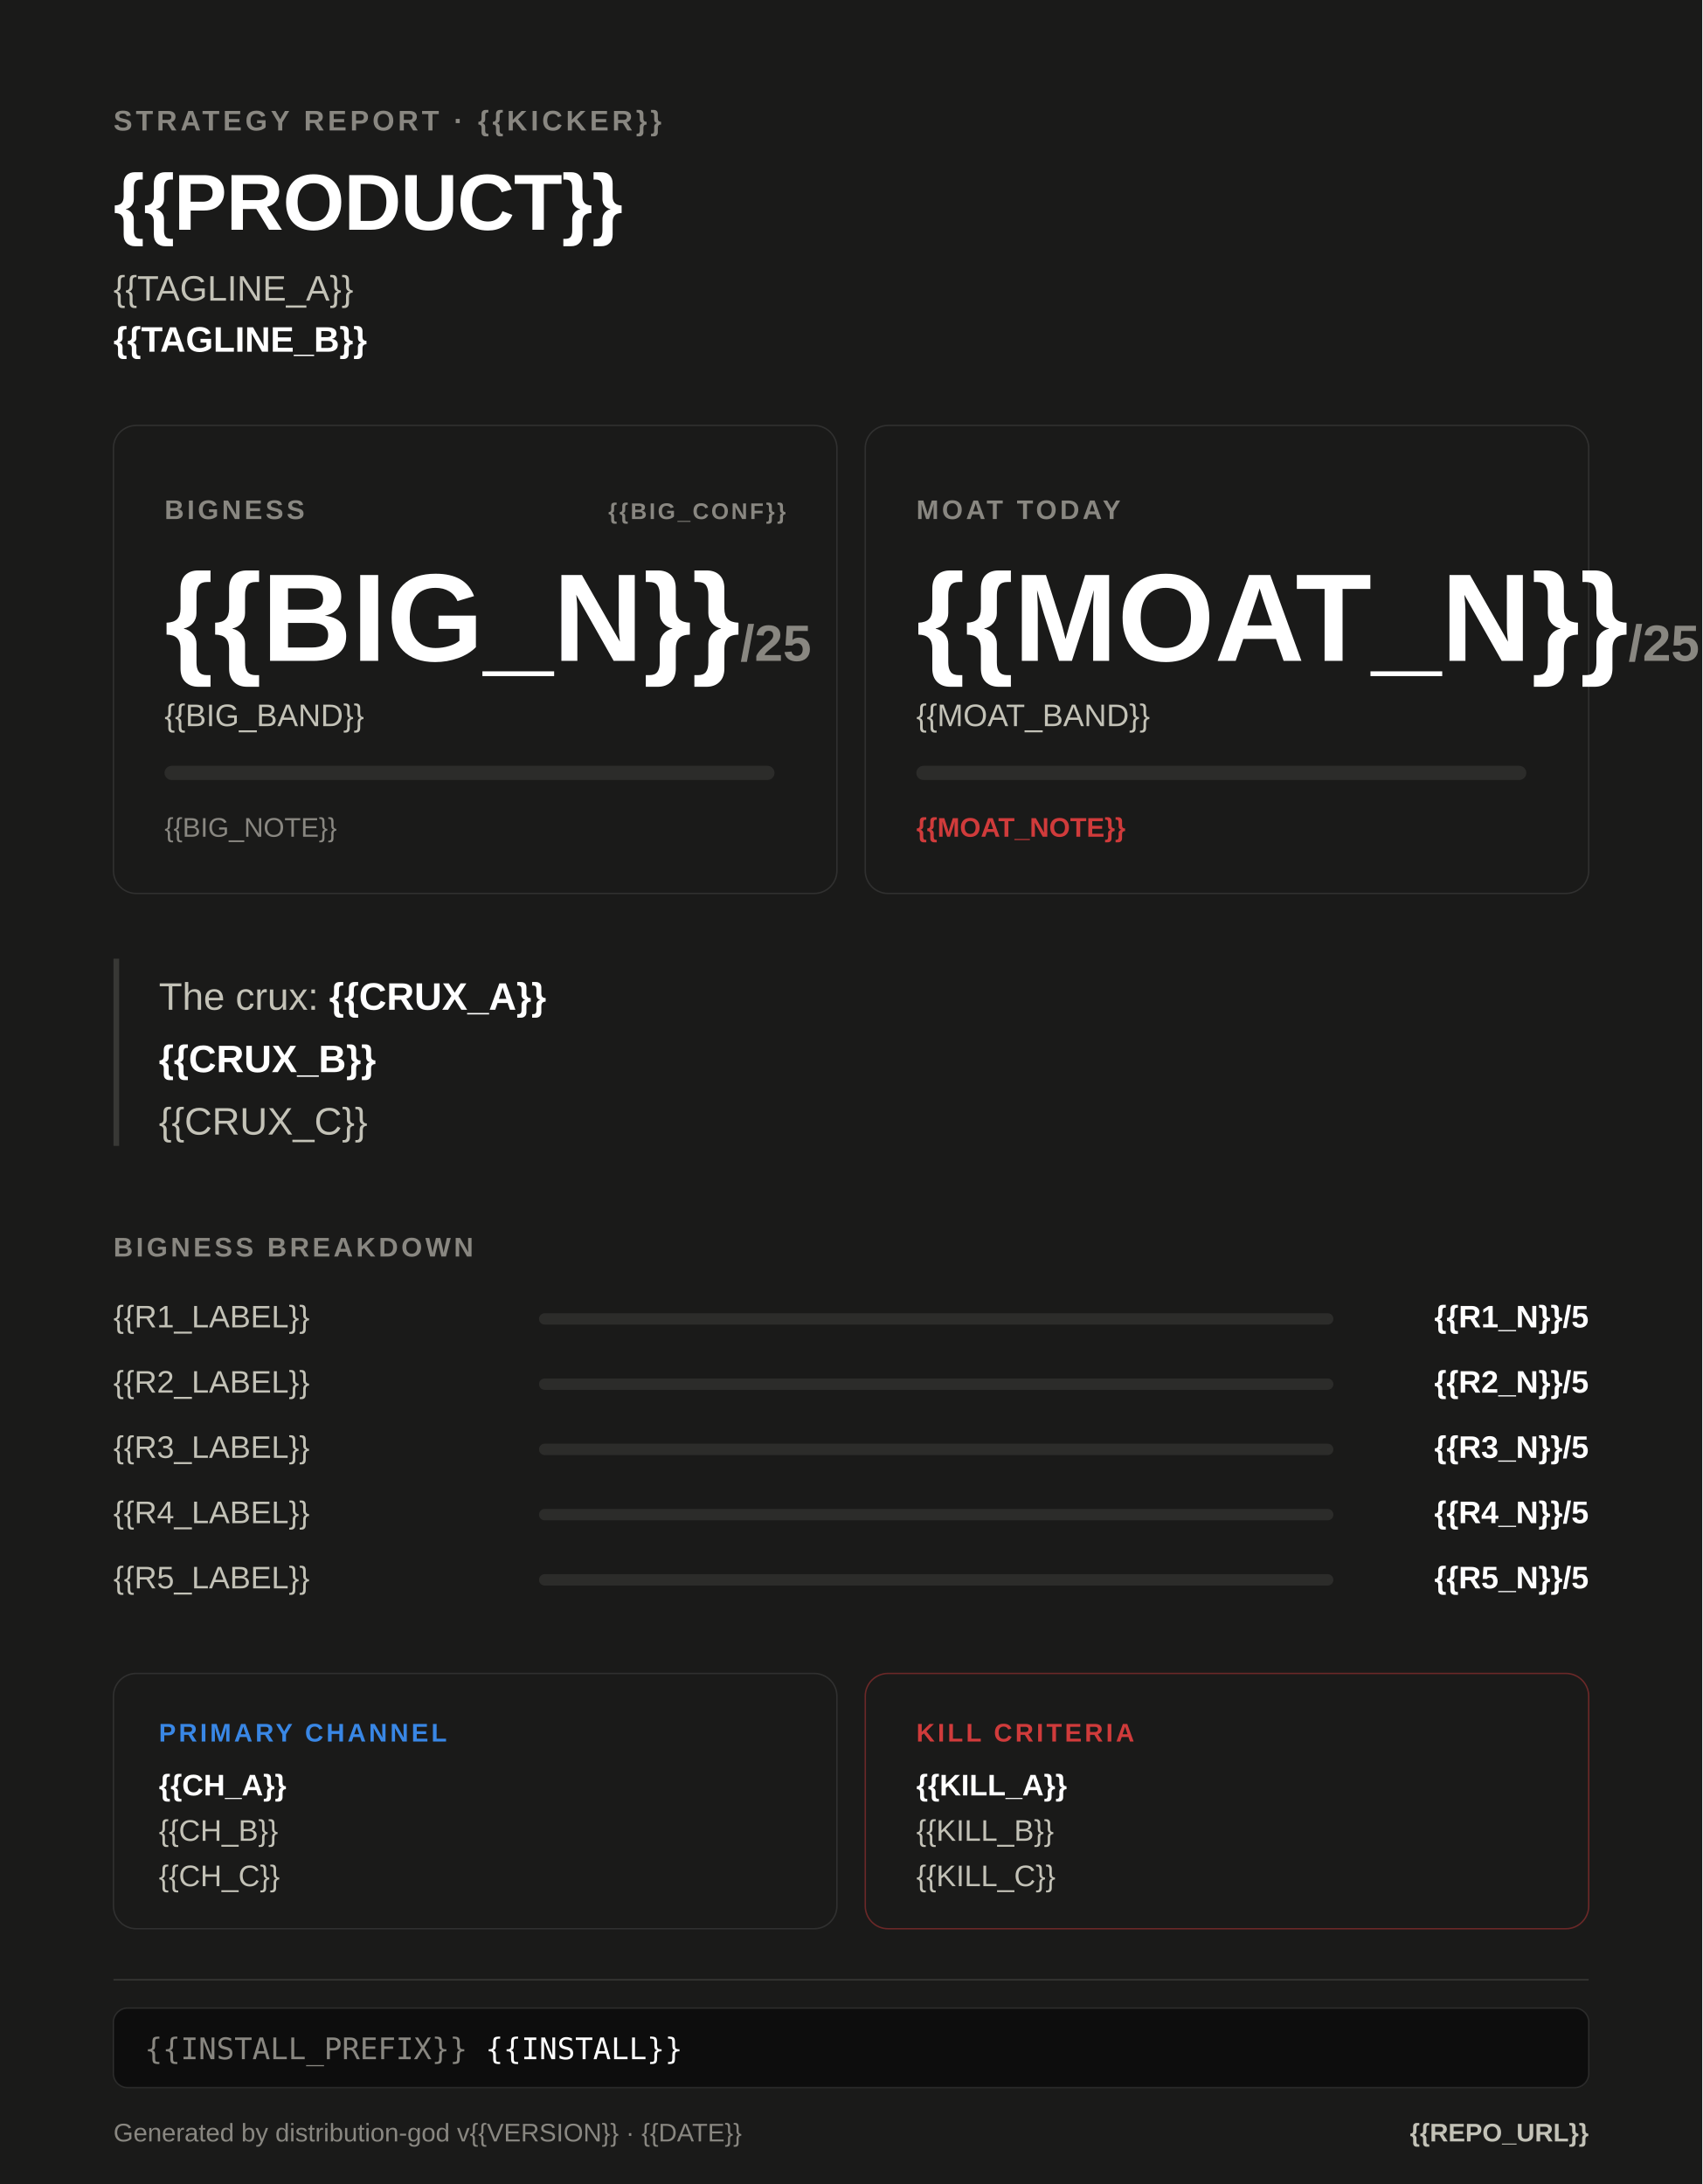
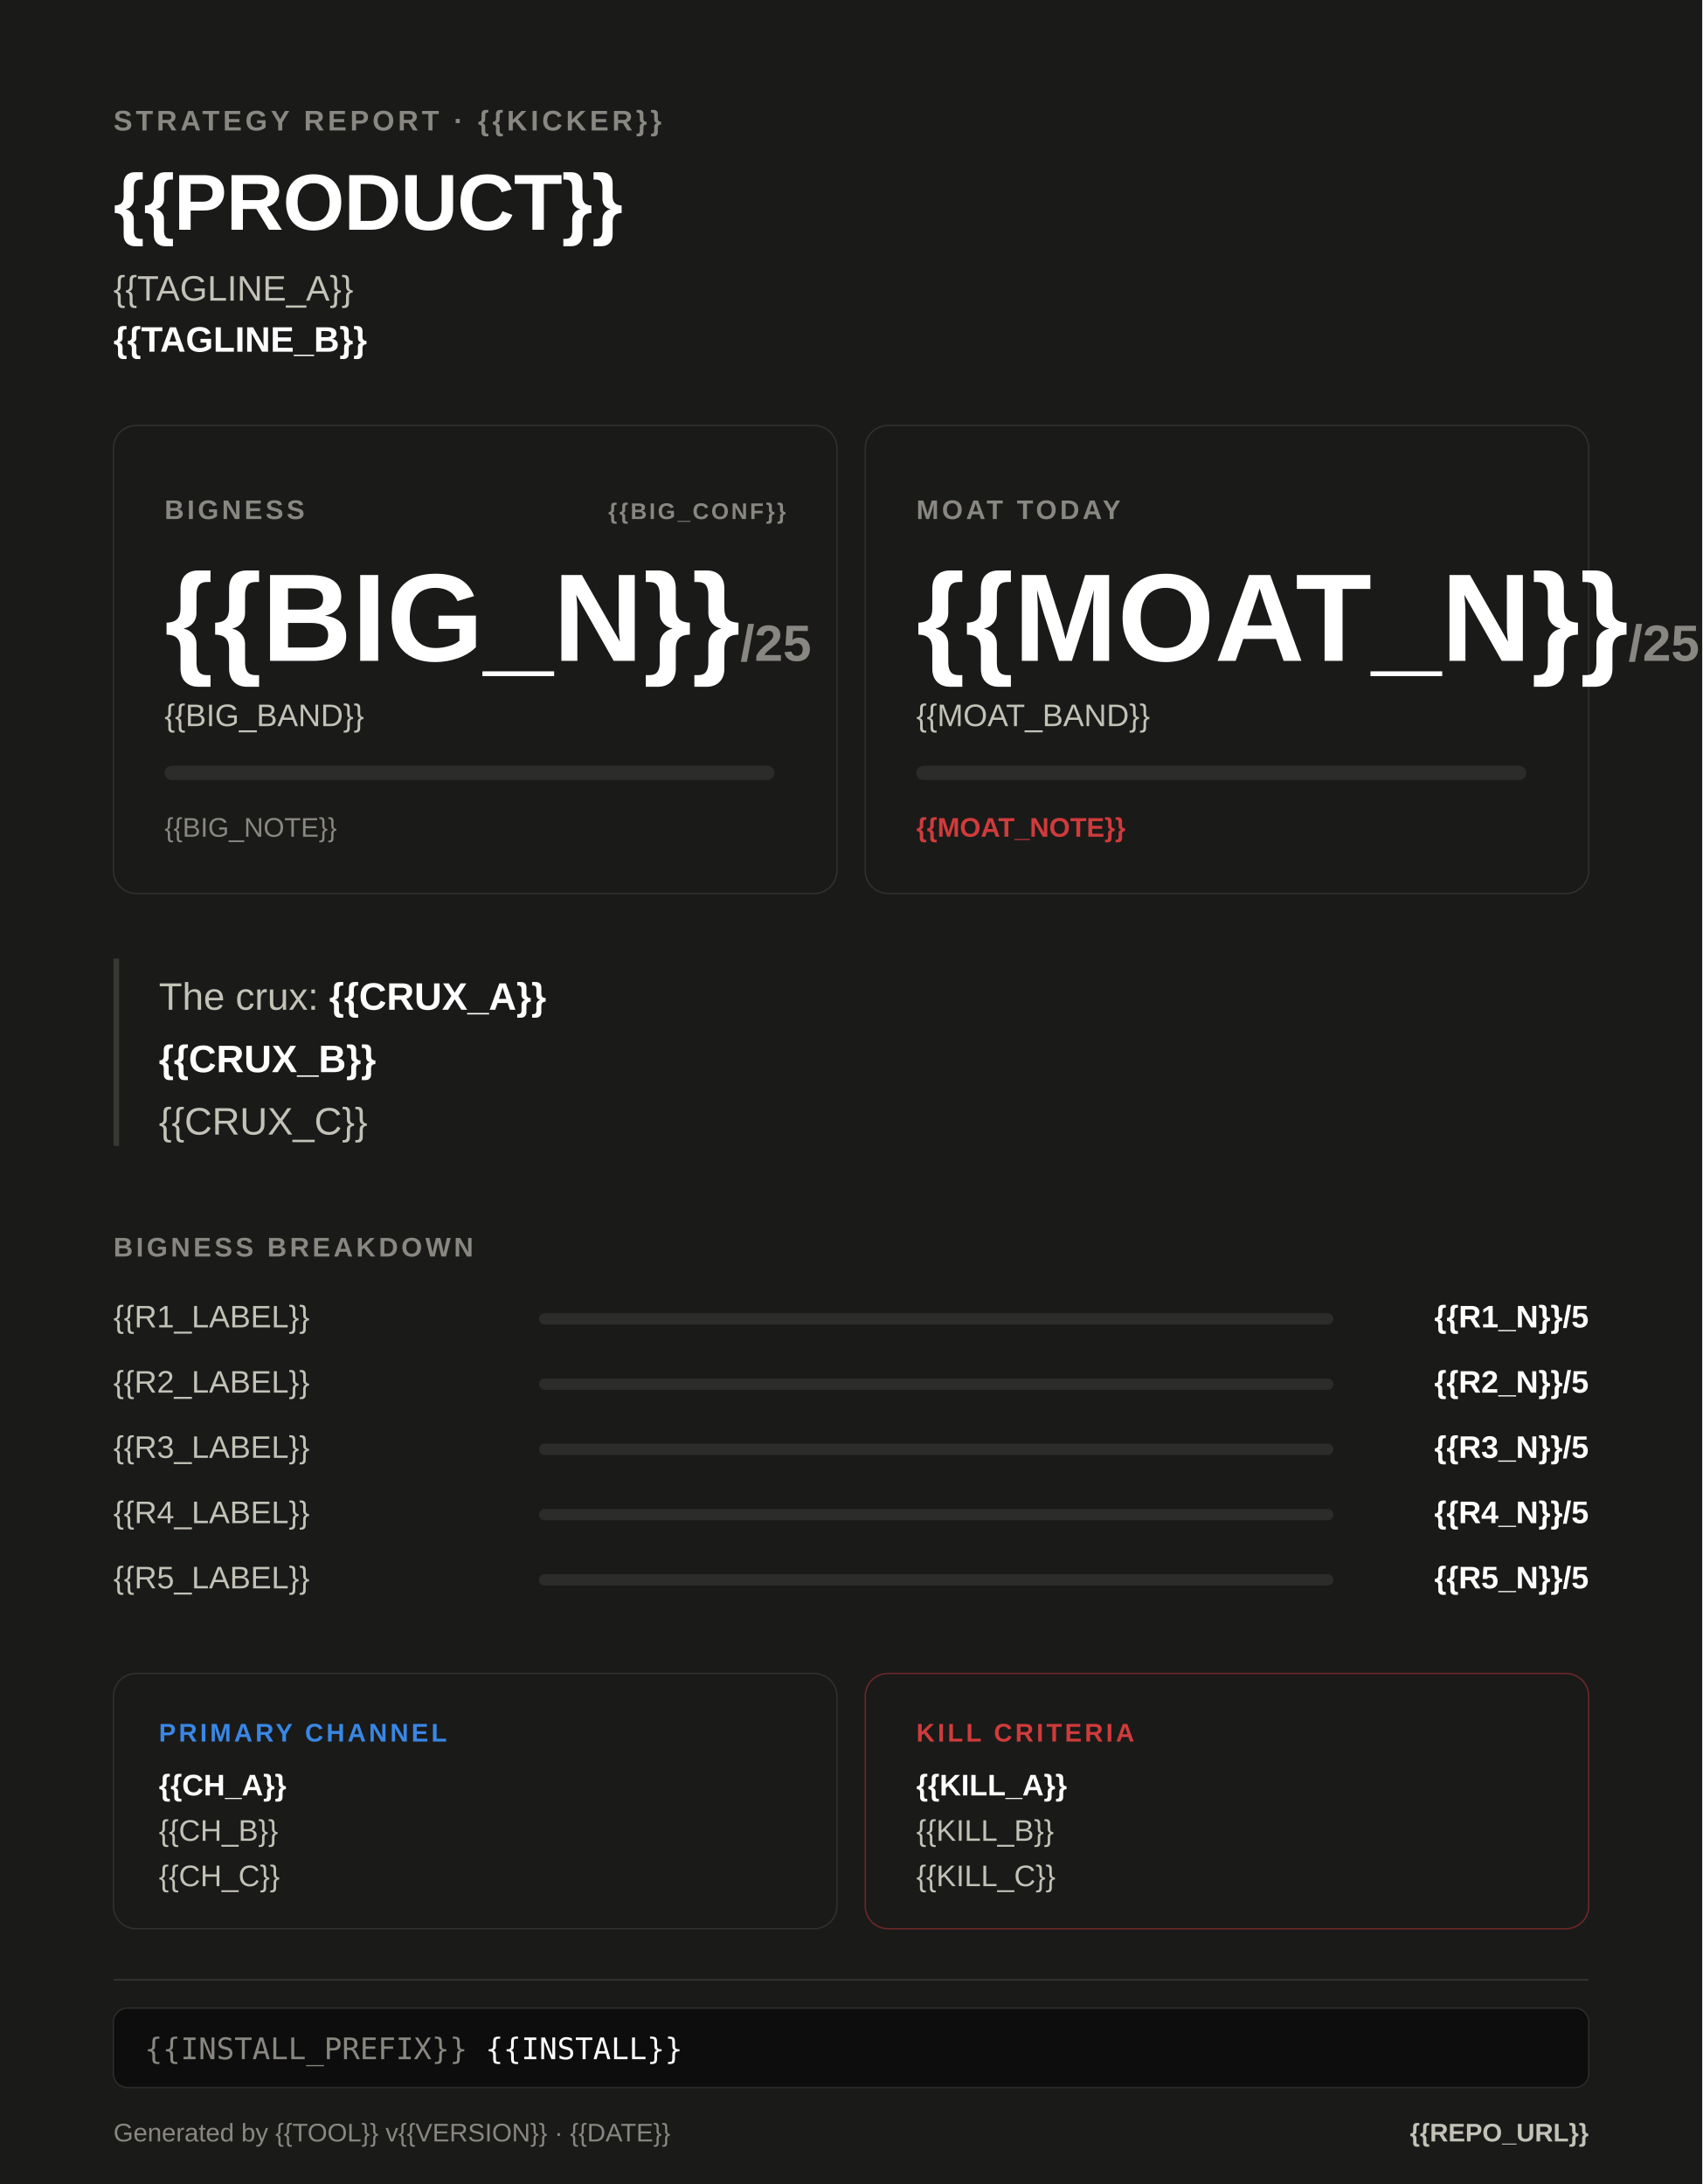
<svg xmlns="http://www.w3.org/2000/svg" viewBox="0 0 1200 1540" width="1200" height="1540" role="img" aria-label="Strategy card for {{PRODUCT}}: Bigness {{BIG_N}} of 25, Moat {{MOAT_N}} of 25">
  <style>
    text { font-family: -apple-system, BlinkMacSystemFont, "Segoe UI", "Helvetica Neue", Arial, "Liberation Sans", sans-serif; }
    .kicker { font-size: 20px; letter-spacing: 2.4px; font-weight: 600; fill: #898781; }
    .h1 { font-size: 56px; font-weight: 750; fill: #ffffff; letter-spacing: -0.5px; }
    .sub { font-size: 25px; fill: #c3c2b7; }
    .sub-b { font-size: 25px; font-weight: 650; fill: #ffffff; }
    .label { font-size: 19px; letter-spacing: 2.2px; font-weight: 600; fill: #898781; }
    .conf { font-size: 16px; letter-spacing: 1.6px; font-weight: 600; fill: #898781; }
    .hero { font-size: 88px; font-weight: 750; fill: #ffffff; }
    .hero-d { font-size: 36px; font-weight: 600; fill: #898781; }
    .band { font-size: 22px; fill: #c3c2b7; }
    .note { font-size: 19px; fill: #898781; }
    .note-c { font-size: 19px; font-weight: 650; fill: #d03b3b; }
    .crux { font-size: 27px; fill: #c3c2b7; }
    .crux-b { font-size: 27px; font-weight: 650; fill: #ffffff; }
    .row { font-size: 22px; fill: #c3c2b7; }
    .num { font-size: 22px; font-weight: 650; fill: #ffffff; }
    .bh-a { font-size: 18px; letter-spacing: 2px; font-weight: 650; fill: #3987e5; }
    .bh-k { font-size: 18px; letter-spacing: 2px; font-weight: 650; fill: #d03b3b; }
    .body { font-size: 21px; fill: #c3c2b7; }
    .body-b { font-size: 21px; font-weight: 650; fill: #ffffff; }
    .mono { font-family: ui-monospace, "SF Mono", Menlo, monospace; font-size: 21px; fill: #ffffff; }
    .mono-d { font-family: ui-monospace, "SF Mono", Menlo, monospace; font-size: 21px; fill: #898781; }
    .fp { font-size: 18px; fill: #898781; }
    .fp-b { font-size: 18px; font-weight: 650; fill: #c3c2b7; }
  </style>
  <rect width="1200" height="1540" fill="#1a1a19" />
  <text x="80" y="92" class="kicker">STRATEGY REPORT · {{KICKER}}</text>
  <text x="80" y="162" class="h1">{{PRODUCT}}</text>
  <text x="80" y="212" class="sub">{{TAGLINE_A}}</text>
  <text x="80" y="248" class="sub-b">{{TAGLINE_B}}</text>
  <g>
    <rect x="80" y="300" width="510" height="330" rx="16" fill="none" stroke="#ffffff" stroke-opacity="0.10" />
    <text x="116" y="366" class="label">BIGNESS</text>
    <text x="554" y="366" class="conf" text-anchor="end">{{BIG_CONF}}</text>
    <text x="116" y="466" class="hero">{{BIG_N}}<tspan class="hero-d">/25</tspan>
    </text>
    <text x="116" y="512" class="band">{{BIG_BAND}}</text>
    <rect x="116" y="540" width="430" height="10" rx="5" fill="#2c2c2a" />
    <rect x="116" y="540" width="{{BIG_W}}" height="10" rx="5" fill="#3987e5" />
    <text x="116" y="590" class="note">{{BIG_NOTE}}</text>
    <rect x="610" y="300" width="510" height="330" rx="16" fill="none" stroke="#ffffff" stroke-opacity="0.10" />
    <text x="646" y="366" class="label">MOAT TODAY</text>
    <text x="646" y="466" class="hero">{{MOAT_N}}<tspan class="hero-d">/25</tspan>
    </text>
    <text x="646" y="512" class="band">{{MOAT_BAND}}</text>
    <rect x="646" y="540" width="430" height="10" rx="5" fill="#2c2c2a" />
    <rect x="646" y="540" width="{{MOAT_W}}" height="10" rx="5" fill="#d03b3b" />
    <text x="646" y="590" class="note-c">{{MOAT_NOTE}}</text>
  </g>
  <rect x="80" y="676" width="4" height="132" fill="#383835" />
  <text x="112" y="712" class="crux">The crux: <tspan class="crux-b">{{CRUX_A}}</tspan>
  </text>
  <text x="112" y="756" class="crux-b">{{CRUX_B}}</text>
  <text x="112" y="800" class="crux">{{CRUX_C}}</text>
  <text x="80" y="886" class="label">BIGNESS BREAKDOWN</text>
  <g>
    <text x="80" y="936" class="row">{{R1_LABEL}}</text>
    <rect x="380" y="926" width="560" height="8" rx="4" fill="#2c2c2a" />
    <rect x="380" y="926" width="{{R1_W}}" height="8" rx="4" fill="#3987e5" />
    <text x="1120" y="936" class="num" text-anchor="end">{{R1_N}}/5</text>
    <text x="80" y="982" class="row">{{R2_LABEL}}</text>
    <rect x="380" y="972" width="560" height="8" rx="4" fill="#2c2c2a" />
    <rect x="380" y="972" width="{{R2_W}}" height="8" rx="4" fill="#3987e5" />
    <text x="1120" y="982" class="num" text-anchor="end">{{R2_N}}/5</text>
    <text x="80" y="1028" class="row">{{R3_LABEL}}</text>
    <rect x="380" y="1018" width="560" height="8" rx="4" fill="#2c2c2a" />
    <rect x="380" y="1018" width="{{R3_W}}" height="8" rx="4" fill="#3987e5" />
    <text x="1120" y="1028" class="num" text-anchor="end">{{R3_N}}/5</text>
    <text x="80" y="1074" class="row">{{R4_LABEL}}</text>
    <rect x="380" y="1064" width="560" height="8" rx="4" fill="#2c2c2a" />
    <rect x="380" y="1064" width="{{R4_W}}" height="8" rx="4" fill="#3987e5" />
    <text x="1120" y="1074" class="num" text-anchor="end">{{R4_N}}/5</text>
    <text x="80" y="1120" class="row">{{R5_LABEL}}</text>
    <rect x="380" y="1110" width="560" height="8" rx="4" fill="#2c2c2a" />
    <rect x="380" y="1110" width="{{R5_W}}" height="8" rx="4" fill="#3987e5" />
    <text x="1120" y="1120" class="num" text-anchor="end">{{R5_N}}/5</text>
  </g>
  <g>
    <rect x="80" y="1180" width="510" height="180" rx="16" fill="none" stroke="#ffffff" stroke-opacity="0.10" />
    <text x="112" y="1228" class="bh-a">PRIMARY CHANNEL</text>
    <text x="112" y="1266" class="body-b">{{CH_A}}</text>
    <text x="112" y="1298" class="body">{{CH_B}}</text>
    <text x="112" y="1330" class="body">{{CH_C}}</text>
    <rect x="610" y="1180" width="510" height="180" rx="16" fill="none" stroke="#d03b3b" stroke-opacity="0.45" />
    <text x="646" y="1228" class="bh-k">KILL CRITERIA</text>
    <text x="646" y="1266" class="body-b">{{KILL_A}}</text>
    <text x="646" y="1298" class="body">{{KILL_B}}</text>
    <text x="646" y="1330" class="body">{{KILL_C}}</text>
  </g>
  <line x1="80" y1="1396" x2="1120" y2="1396" stroke="#383835" />
  <rect x="80" y="1416" width="1040" height="56" rx="10" fill="#0d0d0d" stroke="#ffffff" stroke-opacity="0.10" />
  <text x="102" y="1452" class="mono">
    <tspan class="mono-d">{{INSTALL_PREFIX}}</tspan> {{INSTALL}}</text>
-   <text x="80" y="1510" class="fp">Generated by distribution-god v{{VERSION}} · {{DATE}}</text>
+   <text x="80" y="1510" class="fp">Generated by {{TOOL}} v{{VERSION}} · {{DATE}}</text>
  <text x="1120" y="1510" class="fp-b" text-anchor="end">{{REPO_URL}}</text>
</svg>
